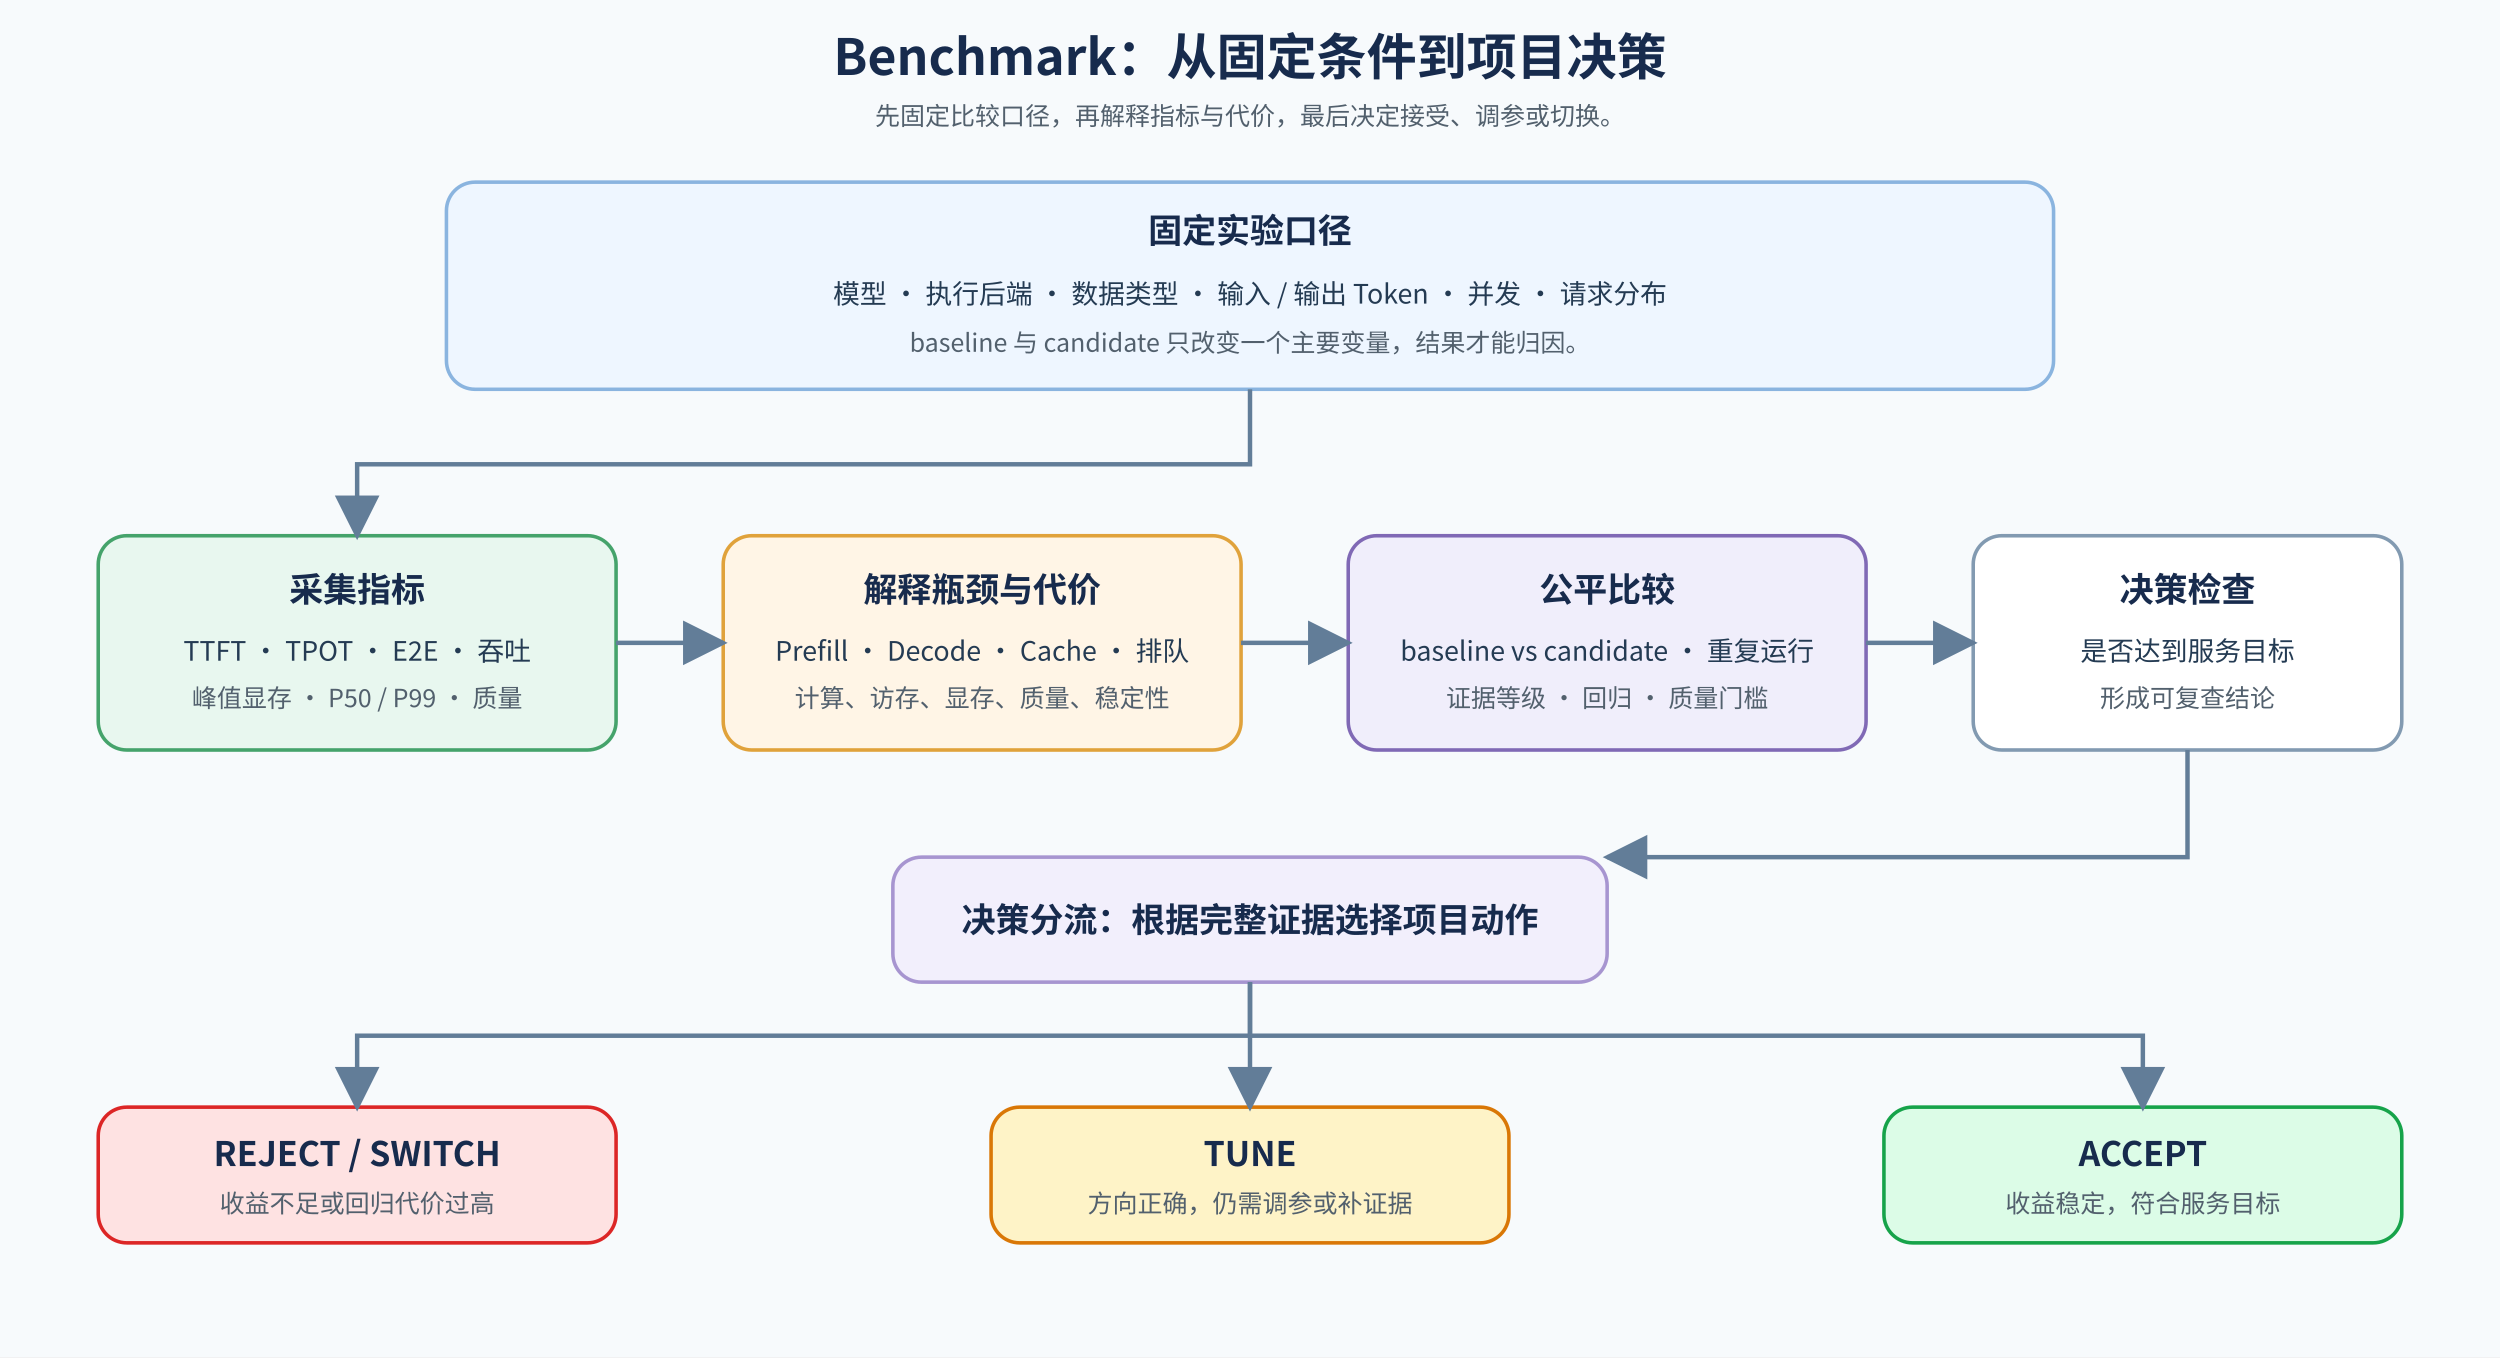
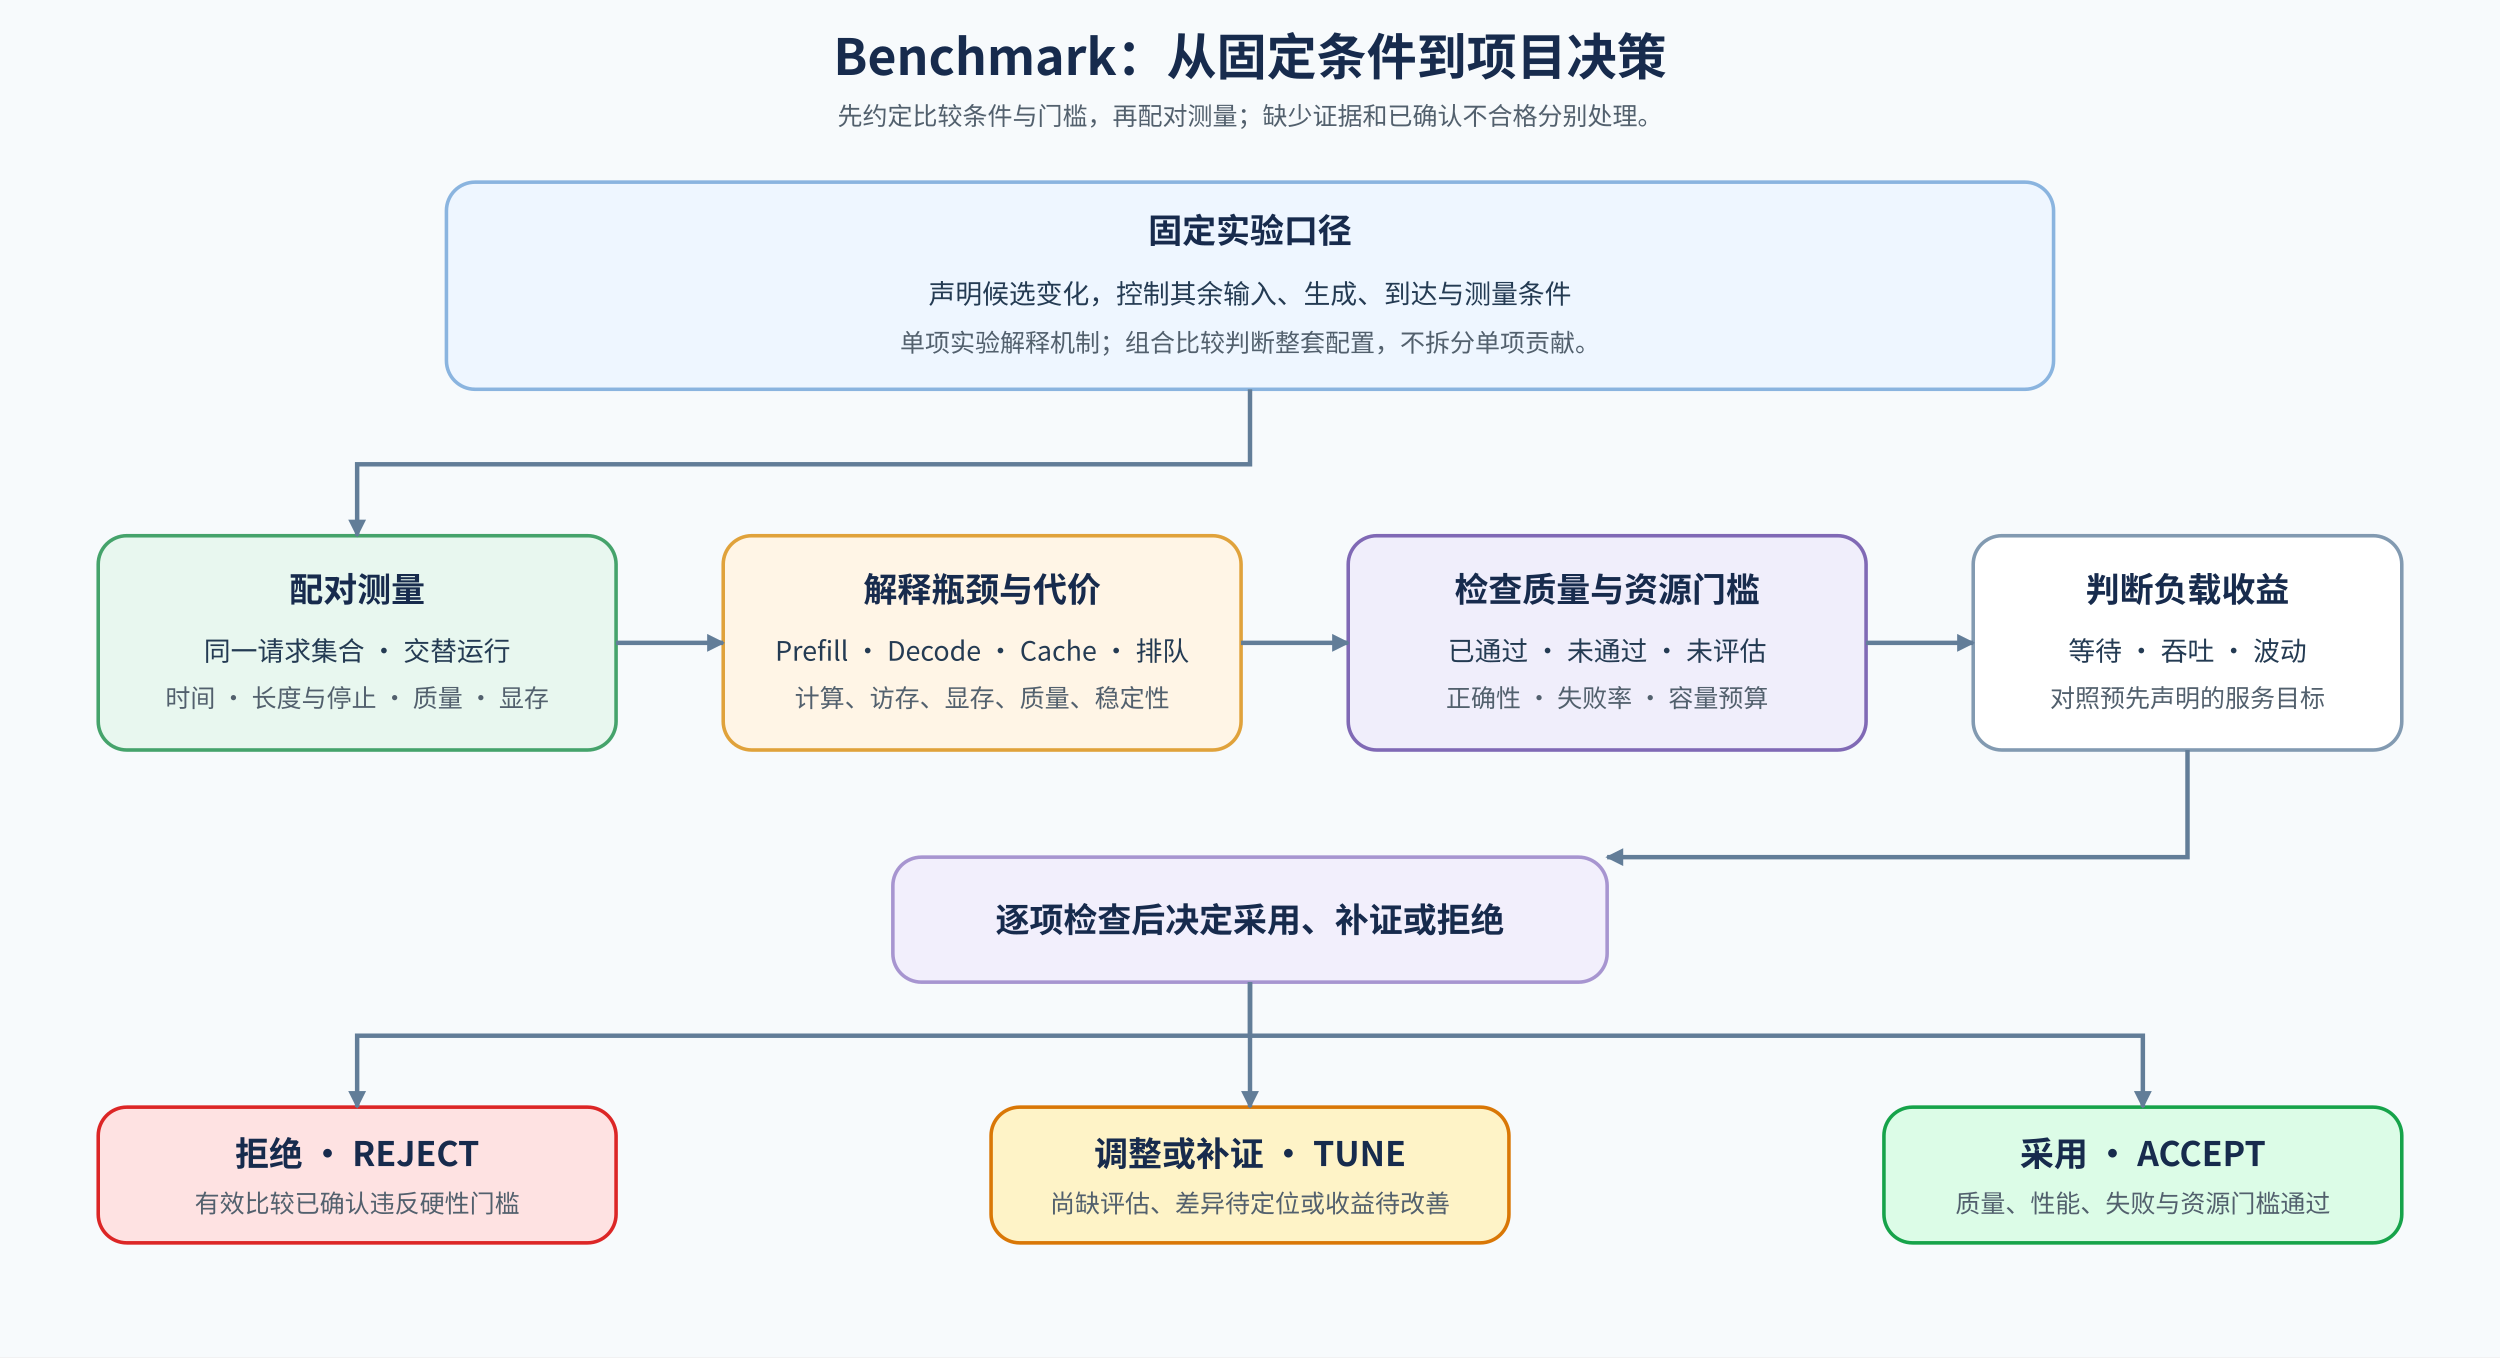
<svg xmlns="http://www.w3.org/2000/svg" width="1400" height="760" viewBox="0 0 1400 760" role="img" aria-labelledby="title desc">
  <defs>
-     <marker id="arrow" markerWidth="10" markerHeight="10" refX="9" refY="5" orient="auto">
+     <marker markerUnits="userSpaceOnUse" id="arrow" markerWidth="10" markerHeight="10" refX="9" refY="5" orient="auto">
      <path d="M0 0 L10 5 L0 10 Z" fill="#627d98" />
    </marker>
    <style>
-       .title{font:700 28px "Noto Sans CJK SC","Microsoft YaHei",sans-serif;fill:#172b4d}.group{font:700 19px "Noto Sans CJK SC","Microsoft YaHei",sans-serif;fill:#172b4d}.head{font:700 19px "Noto Sans CJK SC","Microsoft YaHei",sans-serif;fill:#172b4d}.body{font:500 15px "Noto Sans CJK SC","Microsoft YaHei",sans-serif;fill:#243b53}.small{font:500 14px "Noto Sans CJK SC","Microsoft YaHei",sans-serif;fill:#52606d}.box{stroke-width:2;rx:16}.flow{stroke:#627d98;stroke-width:2.5;fill:none;marker-end:url(#arrow)}
+       .title{font-family:"Noto Sans CJK SC",sans-serif;font-size:28px;font-weight:700;fill:#172b4d}.group{font-family:"Noto Sans CJK SC",sans-serif;font-size:19px;font-weight:700;fill:#172b4d}.head{font-family:"Noto Sans CJK SC",sans-serif;font-size:19px;font-weight:700;fill:#172b4d}.body{font-family:"Noto Sans CJK SC",sans-serif;font-size:15px;font-weight:500;fill:#243b53}.small{font-family:"Noto Sans CJK SC",sans-serif;font-size:14px;font-weight:500;fill:#52606d}.box{stroke-width:2;rx:16}.flow{stroke:#627d98;stroke-width:2.5;fill:none;marker-end:url(#arrow)}
    </style>
  </defs>
  <rect width="1400" height="760" fill="#f7fafc" />
  <text x="700" y="42" text-anchor="middle" class="title">Benchmark：从固定条件到项目决策</text>
-   <text x="700" y="70" text-anchor="middle" class="small">先固定比较口径，再解释指标与代价，最后决定接受、调参或切换。</text>
+   <text x="700" y="70" text-anchor="middle" class="small">先约定比较条件与门槛，再配对测量；缺少证据和已确认不合格分别处理。</text>
  <rect x="250" y="102" width="900" height="116" fill="#eef6ff" stroke="#8ab4df" class="box" />
  <text x="700" y="136" text-anchor="middle" class="group">固定实验口径</text>
-   <text x="700" y="170" text-anchor="middle" class="body">模型 · 执行后端 · 数据类型 · 输入 / 输出 Token · 并发 · 请求分布</text>
-   <text x="700" y="197" text-anchor="middle" class="small">baseline 与 candidate 只改变一个主要变量，结果才能归因。</text>
+   <text x="700" y="170" text-anchor="middle" class="body">声明候选变化，控制其余输入、生成、到达与测量条件</text>
+   <text x="700" y="197" text-anchor="middle" class="small">单项实验解释机制；组合比较判断整套配置，不拆分单项贡献。</text>
  <rect x="55" y="300" width="290" height="120" fill="#e8f7ef" stroke="#45a36b" class="box" />
-   <text x="200" y="337" text-anchor="middle" class="head">采集指标</text>
-   <text x="200" y="370" text-anchor="middle" class="body">TTFT · TPOT · E2E · 吞吐</text>
-   <text x="200" y="396" text-anchor="middle" class="small">峰值显存 · P50 / P99 · 质量</text>
+   <text x="200" y="337" text-anchor="middle" class="head">配对测量</text>
+   <text x="200" y="370" text-anchor="middle" class="body">同一请求集合 · 交替运行</text>
+   <text x="200" y="396" text-anchor="middle" class="small">时间 · 长度与停止 · 质量 · 显存</text>
  <rect x="405" y="300" width="290" height="120" fill="#fff5e6" stroke="#e0a23b" class="box" />
  <text x="550" y="337" text-anchor="middle" class="head">解释瓶颈与代价</text>
  <text x="550" y="370" text-anchor="middle" class="body">Prefill · Decode · Cache · 排队</text>
  <text x="550" y="396" text-anchor="middle" class="small">计算、访存、显存、质量、稳定性</text>
  <rect x="755" y="300" width="290" height="120" fill="#f0eefb" stroke="#8069b5" class="box" />
-   <text x="900" y="337" text-anchor="middle" class="head">公平比较</text>
-   <text x="900" y="370" text-anchor="middle" class="body">baseline vs candidate · 重复运行</text>
-   <text x="900" y="396" text-anchor="middle" class="small">证据等级 · 回归 · 质量门槛</text>
+   <text x="900" y="337" text-anchor="middle" class="head">检查质量与资源门槛</text>
+   <text x="900" y="370" text-anchor="middle" class="body">已通过 · 未通过 · 未评估</text>
+   <text x="900" y="396" text-anchor="middle" class="small">正确性 · 失败率 · 容量预算</text>
  <rect x="1105" y="300" width="240" height="120" fill="#ffffff" stroke="#829ab1" class="box" />
-   <text x="1225" y="337" text-anchor="middle" class="head">决策检查</text>
-   <text x="1225" y="370" text-anchor="middle" class="body">是否达到服务目标</text>
-   <text x="1225" y="396" text-anchor="middle" class="small">形成可复查结论</text>
+   <text x="1225" y="337" text-anchor="middle" class="head">判断负载收益</text>
+   <text x="1225" y="370" text-anchor="middle" class="body">等待 · 吞吐 · 波动</text>
+   <text x="1225" y="396" text-anchor="middle" class="small">对照预先声明的服务目标</text>
  <path d="M700 218 V260 H200 V300" class="flow" />
  <path d="M345 360 H405" class="flow" />
  <path d="M695 360 H755" class="flow" />
  <path d="M1045 360 H1105" class="flow" />
  <rect x="500" y="480" width="400" height="70" fill="#f2effc" stroke="#a795d0" class="box" />
-   <text x="700" y="522" text-anchor="middle" class="group">决策分流：根据完整证据选择项目动作</text>
+   <text x="700" y="522" text-anchor="middle" class="group">逐项检查后决定采用、补证或拒绝</text>
  <path d="M1225 420 V480 H900" class="flow" />
  <rect x="55" y="620" width="290" height="76" fill="#fee2e2" stroke="#dc2626" class="box" />
-   <text x="200" y="653" text-anchor="middle" class="head">REJECT / SWITCH</text>
-   <text x="200" y="679" text-anchor="middle" class="small">收益不足或回归代价过高</text>
+   <text x="200" y="653" text-anchor="middle" class="head">拒绝 · REJECT</text>
+   <text x="200" y="679" text-anchor="middle" class="small">有效比较已确认违反硬性门槛</text>
  <rect x="555" y="620" width="290" height="76" fill="#fef3c7" stroke="#d97706" class="box" />
-   <text x="700" y="653" text-anchor="middle" class="head">TUNE</text>
-   <text x="700" y="679" text-anchor="middle" class="small">方向正确，仍需调参或补证据</text>
+   <text x="700" y="653" text-anchor="middle" class="head">调整或补证 · TUNE</text>
+   <text x="700" y="679" text-anchor="middle" class="small">尚缺评估、差异待定位或收益待改善</text>
  <rect x="1055" y="620" width="290" height="76" fill="#dcfce7" stroke="#16a34a" class="box" />
-   <text x="1200" y="653" text-anchor="middle" class="head">ACCEPT</text>
-   <text x="1200" y="679" text-anchor="middle" class="small">收益稳定，符合服务目标</text>
+   <text x="1200" y="653" text-anchor="middle" class="head">采用 · ACCEPT</text>
+   <text x="1200" y="679" text-anchor="middle" class="small">质量、性能、失败与资源门槛通过</text>
  <path d="M700 550 V580 H200 V620" class="flow" />
  <path d="M700 550 V620" class="flow" />
  <path d="M700 580 H1200 V620" class="flow" />
</svg>
